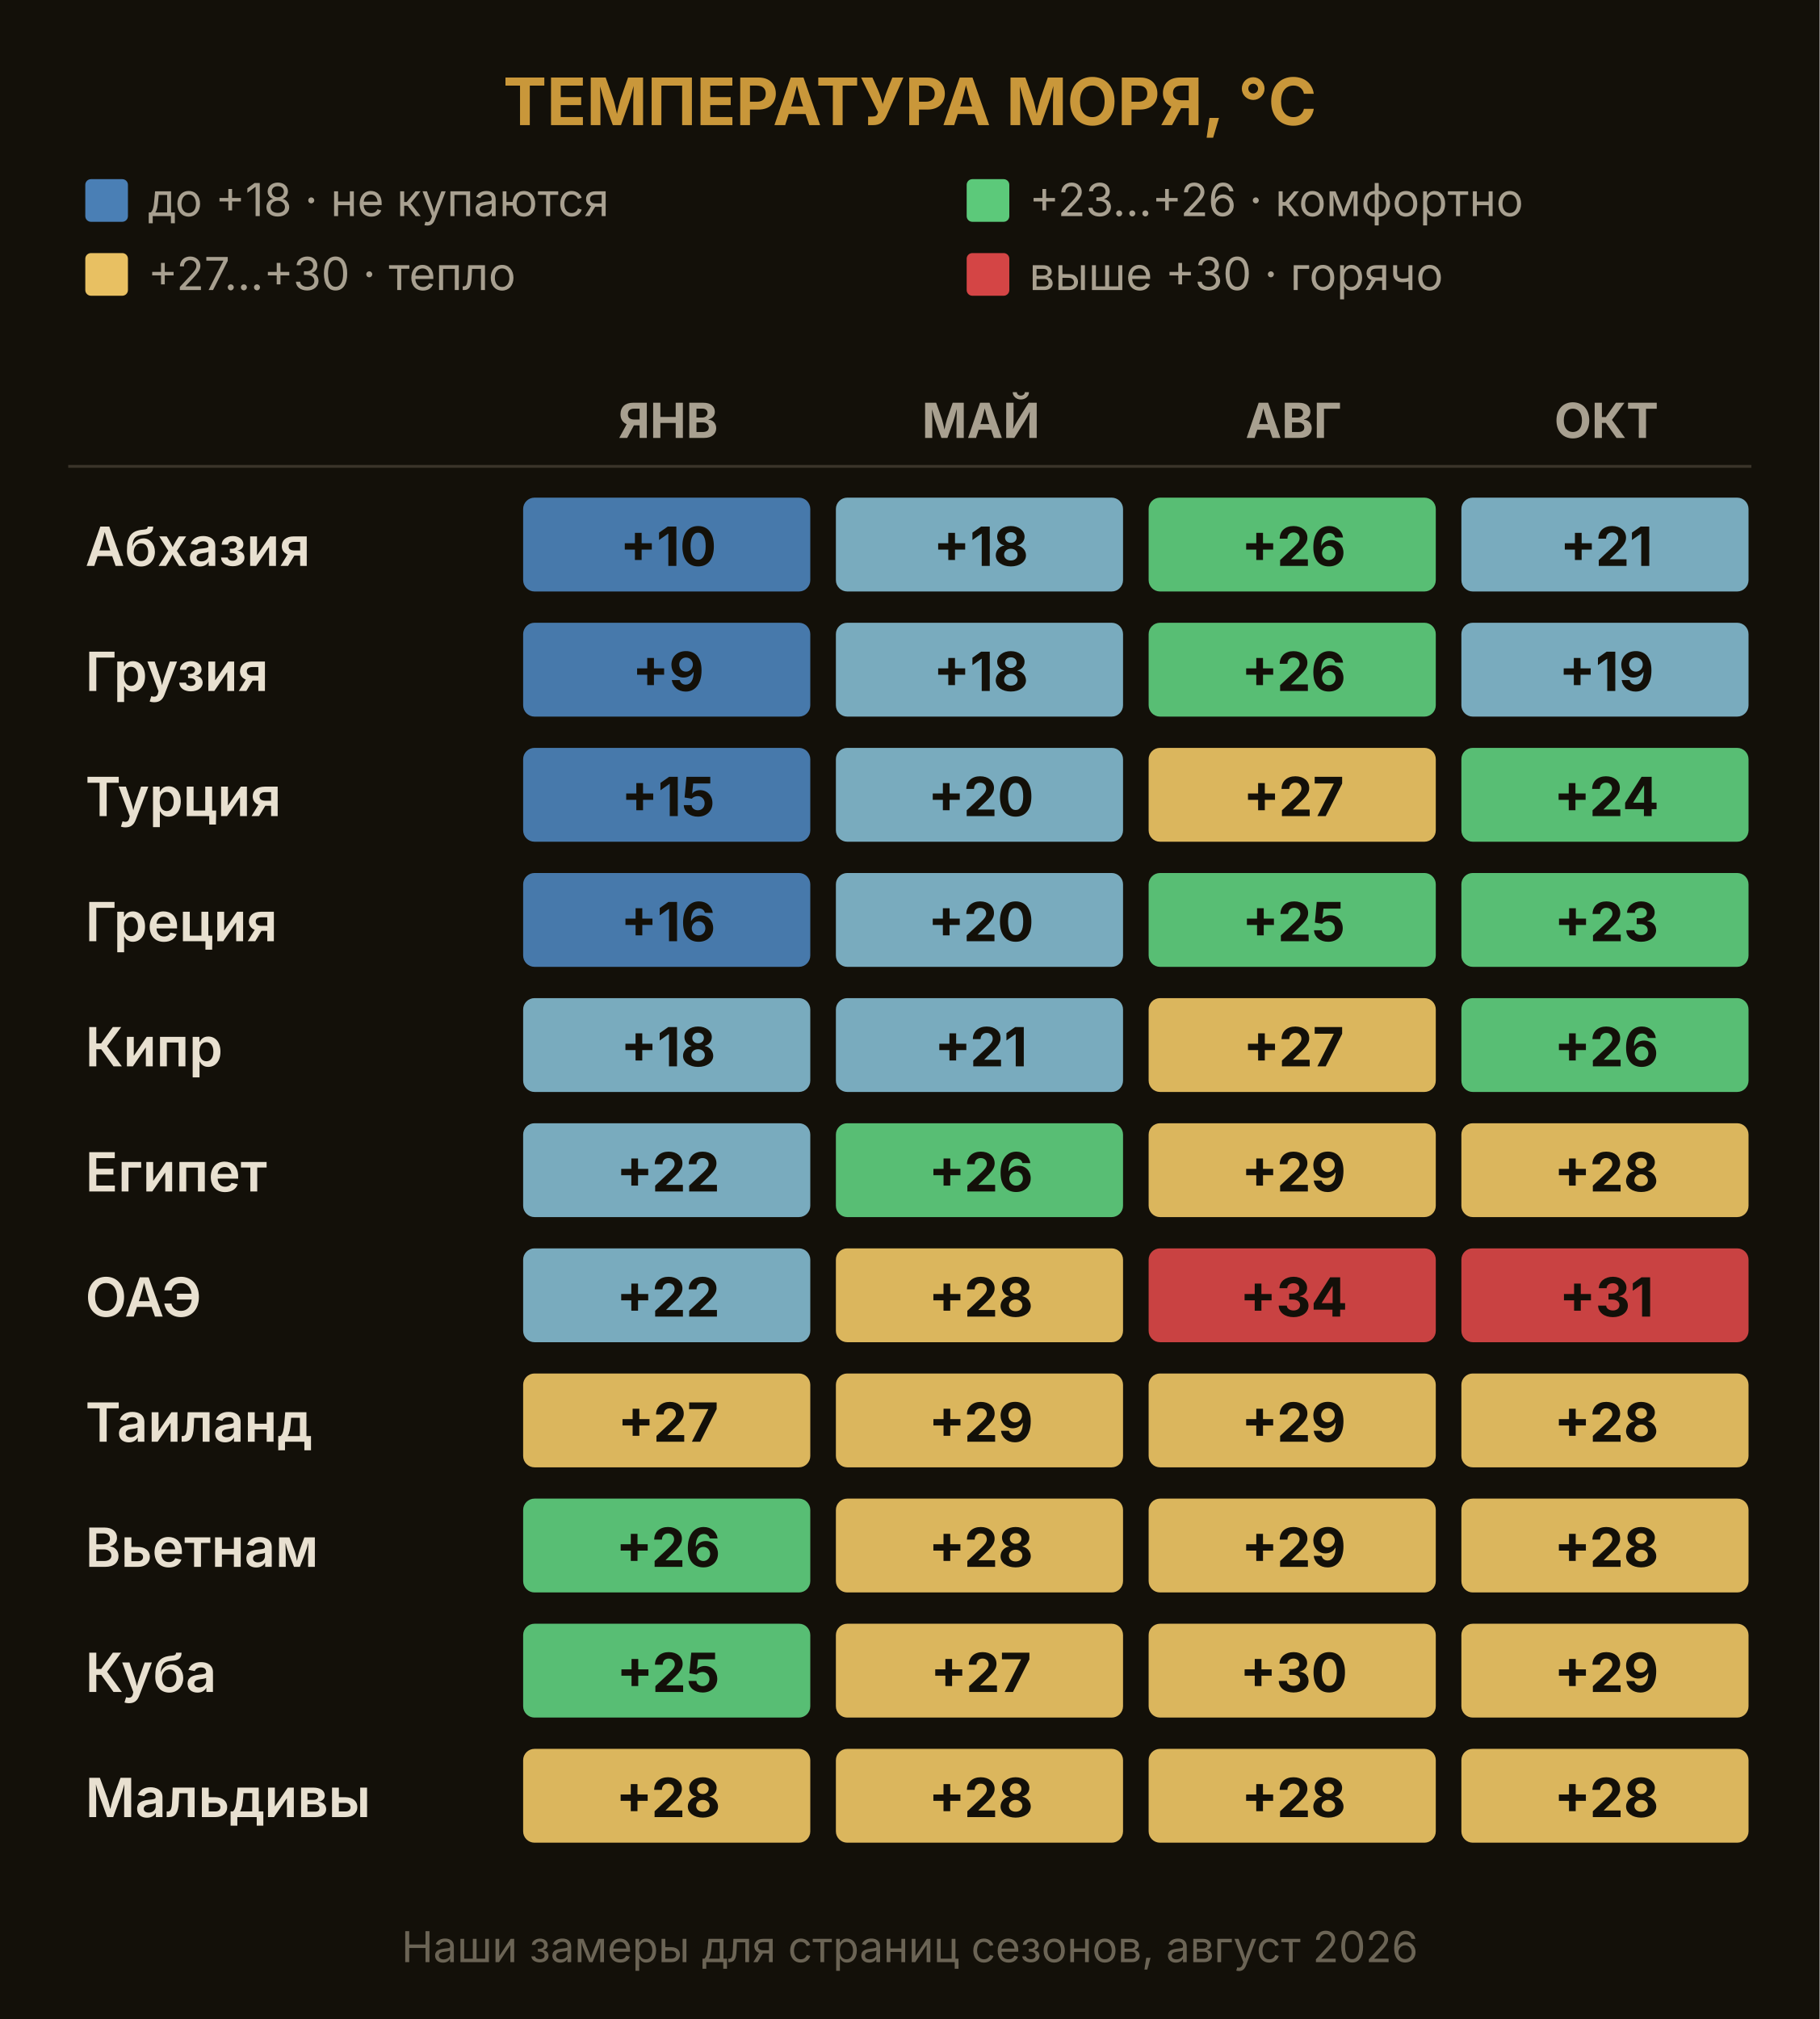
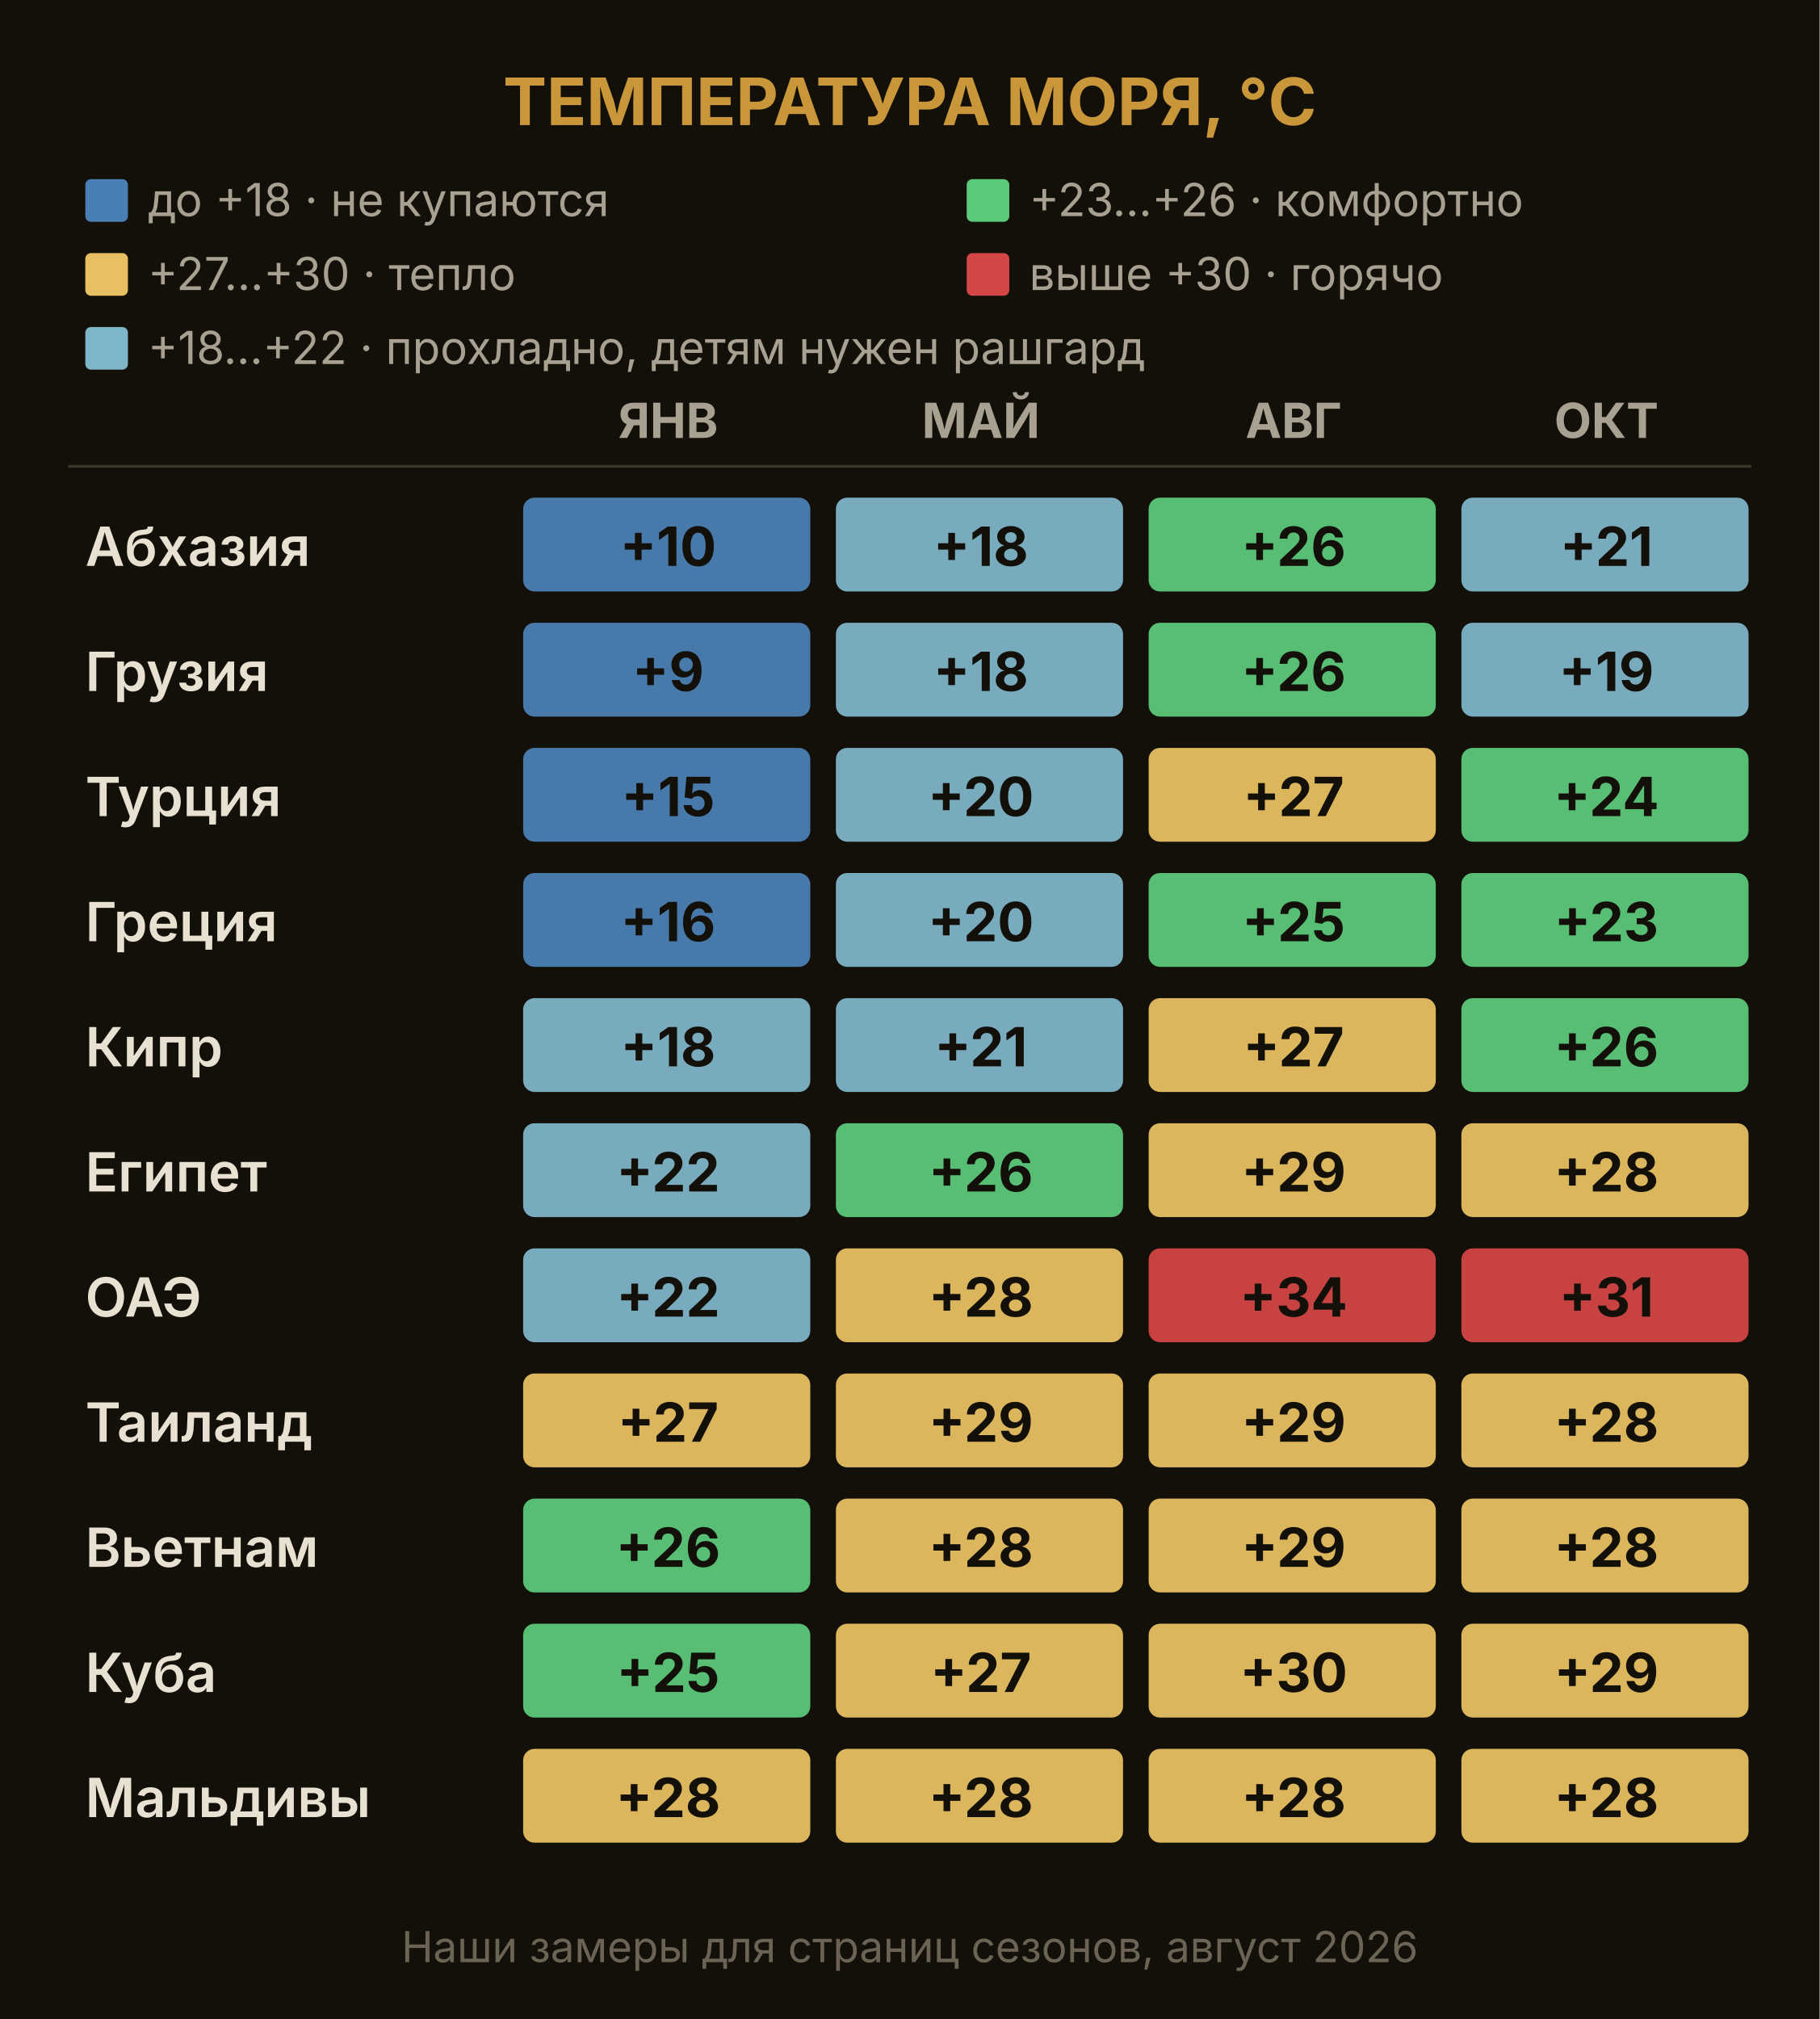
<svg xmlns="http://www.w3.org/2000/svg" viewBox="0 0 640 710" width="640" height="710" font-family="system-ui,-apple-system,sans-serif">
  <rect width="640" height="710" fill="#131009" />
  <text x="320" y="44" text-anchor="middle" fill="#c9973a" font-size="23" font-weight="700">ТЕМПЕРАТУРА МОРЯ, °C</text>
  <rect x="30" y="63" width="15" height="15" rx="2" fill="#4a7fb5" />
  <text x="52" y="76" fill="#a8a090" font-size="16">до +18 · не купаются</text>
  <rect x="340" y="63" width="15" height="15" rx="2" fill="#5cc97a" />
  <text x="362" y="76" fill="#a8a090" font-size="16">+23…+26 · комфортно</text>
  <rect x="30" y="89" width="15" height="15" rx="2" fill="#e8c062" />
  <text x="52" y="102" fill="#a8a090" font-size="16">+27…+30 · тепло</text>
  <rect x="340" y="89" width="15" height="15" rx="2" fill="#d44545" />
  <text x="362" y="102" fill="#a8a090" font-size="16">выше +30 · горячо</text>
+   <rect x="30" y="115" width="15" height="15" rx="2" fill="#7fb5c9" />
+   <text x="52" y="128" fill="#a8a090" font-size="16">+18…+22 · прохладно, детям нужен рашгард</text>
  <text x="235" y="154" text-anchor="middle" fill="#a8a090" font-size="17" font-weight="700">ЯНВ</text>
  <text x="345" y="154" text-anchor="middle" fill="#a8a090" font-size="17" font-weight="700">МАЙ</text>
  <text x="455" y="154" text-anchor="middle" fill="#a8a090" font-size="17" font-weight="700">АВГ</text>
  <text x="565" y="154" text-anchor="middle" fill="#a8a090" font-size="17" font-weight="700">ОКТ</text>
  <line x1="24" y1="164" x2="616" y2="164" stroke="#3a3429" />
  <text x="30" y="199" fill="#e8e0d0" font-size="19" font-weight="600">Абхазия</text>
  <rect x="184" y="175" width="101" height="33" rx="4" fill="#4a7fb5" opacity="0.94" />
  <text x="235" y="199" text-anchor="middle" fill="#131009" font-size="19" font-weight="700">+10</text>
  <rect x="294" y="175" width="101" height="33" rx="4" fill="#7fb5c9" opacity="0.94" />
  <text x="345" y="199" text-anchor="middle" fill="#131009" font-size="19" font-weight="700">+18</text>
  <rect x="404" y="175" width="101" height="33" rx="4" fill="#5cc97a" opacity="0.94" />
  <text x="455" y="199" text-anchor="middle" fill="#131009" font-size="19" font-weight="700">+26</text>
  <rect x="514" y="175" width="101" height="33" rx="4" fill="#7fb5c9" opacity="0.94" />
  <text x="565" y="199" text-anchor="middle" fill="#131009" font-size="19" font-weight="700">+21</text>
  <text x="30" y="243" fill="#e8e0d0" font-size="19" font-weight="600">Грузия</text>
  <rect x="184" y="219" width="101" height="33" rx="4" fill="#4a7fb5" opacity="0.94" />
  <text x="235" y="243" text-anchor="middle" fill="#131009" font-size="19" font-weight="700">+9</text>
  <rect x="294" y="219" width="101" height="33" rx="4" fill="#7fb5c9" opacity="0.94" />
  <text x="345" y="243" text-anchor="middle" fill="#131009" font-size="19" font-weight="700">+18</text>
  <rect x="404" y="219" width="101" height="33" rx="4" fill="#5cc97a" opacity="0.94" />
  <text x="455" y="243" text-anchor="middle" fill="#131009" font-size="19" font-weight="700">+26</text>
  <rect x="514" y="219" width="101" height="33" rx="4" fill="#7fb5c9" opacity="0.94" />
  <text x="565" y="243" text-anchor="middle" fill="#131009" font-size="19" font-weight="700">+19</text>
  <text x="30" y="287" fill="#e8e0d0" font-size="19" font-weight="600">Турция</text>
  <rect x="184" y="263" width="101" height="33" rx="4" fill="#4a7fb5" opacity="0.94" />
  <text x="235" y="287" text-anchor="middle" fill="#131009" font-size="19" font-weight="700">+15</text>
  <rect x="294" y="263" width="101" height="33" rx="4" fill="#7fb5c9" opacity="0.94" />
  <text x="345" y="287" text-anchor="middle" fill="#131009" font-size="19" font-weight="700">+20</text>
  <rect x="404" y="263" width="101" height="33" rx="4" fill="#e8c062" opacity="0.94" />
  <text x="455" y="287" text-anchor="middle" fill="#131009" font-size="19" font-weight="700">+27</text>
  <rect x="514" y="263" width="101" height="33" rx="4" fill="#5cc97a" opacity="0.94" />
  <text x="565" y="287" text-anchor="middle" fill="#131009" font-size="19" font-weight="700">+24</text>
  <text x="30" y="331" fill="#e8e0d0" font-size="19" font-weight="600">Греция</text>
  <rect x="184" y="307" width="101" height="33" rx="4" fill="#4a7fb5" opacity="0.94" />
  <text x="235" y="331" text-anchor="middle" fill="#131009" font-size="19" font-weight="700">+16</text>
  <rect x="294" y="307" width="101" height="33" rx="4" fill="#7fb5c9" opacity="0.94" />
  <text x="345" y="331" text-anchor="middle" fill="#131009" font-size="19" font-weight="700">+20</text>
  <rect x="404" y="307" width="101" height="33" rx="4" fill="#5cc97a" opacity="0.94" />
  <text x="455" y="331" text-anchor="middle" fill="#131009" font-size="19" font-weight="700">+25</text>
  <rect x="514" y="307" width="101" height="33" rx="4" fill="#5cc97a" opacity="0.94" />
  <text x="565" y="331" text-anchor="middle" fill="#131009" font-size="19" font-weight="700">+23</text>
  <text x="30" y="375" fill="#e8e0d0" font-size="19" font-weight="600">Кипр</text>
  <rect x="184" y="351" width="101" height="33" rx="4" fill="#7fb5c9" opacity="0.94" />
  <text x="235" y="375" text-anchor="middle" fill="#131009" font-size="19" font-weight="700">+18</text>
  <rect x="294" y="351" width="101" height="33" rx="4" fill="#7fb5c9" opacity="0.94" />
  <text x="345" y="375" text-anchor="middle" fill="#131009" font-size="19" font-weight="700">+21</text>
  <rect x="404" y="351" width="101" height="33" rx="4" fill="#e8c062" opacity="0.94" />
  <text x="455" y="375" text-anchor="middle" fill="#131009" font-size="19" font-weight="700">+27</text>
  <rect x="514" y="351" width="101" height="33" rx="4" fill="#5cc97a" opacity="0.94" />
  <text x="565" y="375" text-anchor="middle" fill="#131009" font-size="19" font-weight="700">+26</text>
  <text x="30" y="419" fill="#e8e0d0" font-size="19" font-weight="600">Египет</text>
  <rect x="184" y="395" width="101" height="33" rx="4" fill="#7fb5c9" opacity="0.94" />
  <text x="235" y="419" text-anchor="middle" fill="#131009" font-size="19" font-weight="700">+22</text>
  <rect x="294" y="395" width="101" height="33" rx="4" fill="#5cc97a" opacity="0.94" />
  <text x="345" y="419" text-anchor="middle" fill="#131009" font-size="19" font-weight="700">+26</text>
  <rect x="404" y="395" width="101" height="33" rx="4" fill="#e8c062" opacity="0.94" />
  <text x="455" y="419" text-anchor="middle" fill="#131009" font-size="19" font-weight="700">+29</text>
  <rect x="514" y="395" width="101" height="33" rx="4" fill="#e8c062" opacity="0.94" />
  <text x="565" y="419" text-anchor="middle" fill="#131009" font-size="19" font-weight="700">+28</text>
  <text x="30" y="463" fill="#e8e0d0" font-size="19" font-weight="600">ОАЭ</text>
  <rect x="184" y="439" width="101" height="33" rx="4" fill="#7fb5c9" opacity="0.94" />
  <text x="235" y="463" text-anchor="middle" fill="#131009" font-size="19" font-weight="700">+22</text>
  <rect x="294" y="439" width="101" height="33" rx="4" fill="#e8c062" opacity="0.94" />
  <text x="345" y="463" text-anchor="middle" fill="#131009" font-size="19" font-weight="700">+28</text>
  <rect x="404" y="439" width="101" height="33" rx="4" fill="#d44545" opacity="0.94" />
  <text x="455" y="463" text-anchor="middle" fill="#131009" font-size="19" font-weight="700">+34</text>
  <rect x="514" y="439" width="101" height="33" rx="4" fill="#d44545" opacity="0.94" />
  <text x="565" y="463" text-anchor="middle" fill="#131009" font-size="19" font-weight="700">+31</text>
  <text x="30" y="507" fill="#e8e0d0" font-size="19" font-weight="600">Таиланд</text>
  <rect x="184" y="483" width="101" height="33" rx="4" fill="#e8c062" opacity="0.94" />
  <text x="235" y="507" text-anchor="middle" fill="#131009" font-size="19" font-weight="700">+27</text>
  <rect x="294" y="483" width="101" height="33" rx="4" fill="#e8c062" opacity="0.94" />
  <text x="345" y="507" text-anchor="middle" fill="#131009" font-size="19" font-weight="700">+29</text>
  <rect x="404" y="483" width="101" height="33" rx="4" fill="#e8c062" opacity="0.94" />
  <text x="455" y="507" text-anchor="middle" fill="#131009" font-size="19" font-weight="700">+29</text>
  <rect x="514" y="483" width="101" height="33" rx="4" fill="#e8c062" opacity="0.94" />
  <text x="565" y="507" text-anchor="middle" fill="#131009" font-size="19" font-weight="700">+28</text>
  <text x="30" y="551" fill="#e8e0d0" font-size="19" font-weight="600">Вьетнам</text>
  <rect x="184" y="527" width="101" height="33" rx="4" fill="#5cc97a" opacity="0.94" />
  <text x="235" y="551" text-anchor="middle" fill="#131009" font-size="19" font-weight="700">+26</text>
  <rect x="294" y="527" width="101" height="33" rx="4" fill="#e8c062" opacity="0.94" />
  <text x="345" y="551" text-anchor="middle" fill="#131009" font-size="19" font-weight="700">+28</text>
  <rect x="404" y="527" width="101" height="33" rx="4" fill="#e8c062" opacity="0.94" />
  <text x="455" y="551" text-anchor="middle" fill="#131009" font-size="19" font-weight="700">+29</text>
  <rect x="514" y="527" width="101" height="33" rx="4" fill="#e8c062" opacity="0.94" />
  <text x="565" y="551" text-anchor="middle" fill="#131009" font-size="19" font-weight="700">+28</text>
  <text x="30" y="595" fill="#e8e0d0" font-size="19" font-weight="600">Куба</text>
  <rect x="184" y="571" width="101" height="33" rx="4" fill="#5cc97a" opacity="0.94" />
  <text x="235" y="595" text-anchor="middle" fill="#131009" font-size="19" font-weight="700">+25</text>
  <rect x="294" y="571" width="101" height="33" rx="4" fill="#e8c062" opacity="0.94" />
  <text x="345" y="595" text-anchor="middle" fill="#131009" font-size="19" font-weight="700">+27</text>
  <rect x="404" y="571" width="101" height="33" rx="4" fill="#e8c062" opacity="0.94" />
  <text x="455" y="595" text-anchor="middle" fill="#131009" font-size="19" font-weight="700">+30</text>
  <rect x="514" y="571" width="101" height="33" rx="4" fill="#e8c062" opacity="0.94" />
  <text x="565" y="595" text-anchor="middle" fill="#131009" font-size="19" font-weight="700">+29</text>
  <text x="30" y="639" fill="#e8e0d0" font-size="19" font-weight="600">Мальдивы</text>
  <rect x="184" y="615" width="101" height="33" rx="4" fill="#e8c062" opacity="0.94" />
  <text x="235" y="639" text-anchor="middle" fill="#131009" font-size="19" font-weight="700">+28</text>
  <rect x="294" y="615" width="101" height="33" rx="4" fill="#e8c062" opacity="0.94" />
  <text x="345" y="639" text-anchor="middle" fill="#131009" font-size="19" font-weight="700">+28</text>
  <rect x="404" y="615" width="101" height="33" rx="4" fill="#e8c062" opacity="0.94" />
  <text x="455" y="639" text-anchor="middle" fill="#131009" font-size="19" font-weight="700">+28</text>
  <rect x="514" y="615" width="101" height="33" rx="4" fill="#e8c062" opacity="0.94" />
  <text x="565" y="639" text-anchor="middle" fill="#131009" font-size="19" font-weight="700">+28</text>
  <text x="320" y="690" text-anchor="middle" fill="#6b6455" font-size="15">Наши замеры для страниц сезонов, август 2026</text>
</svg>
